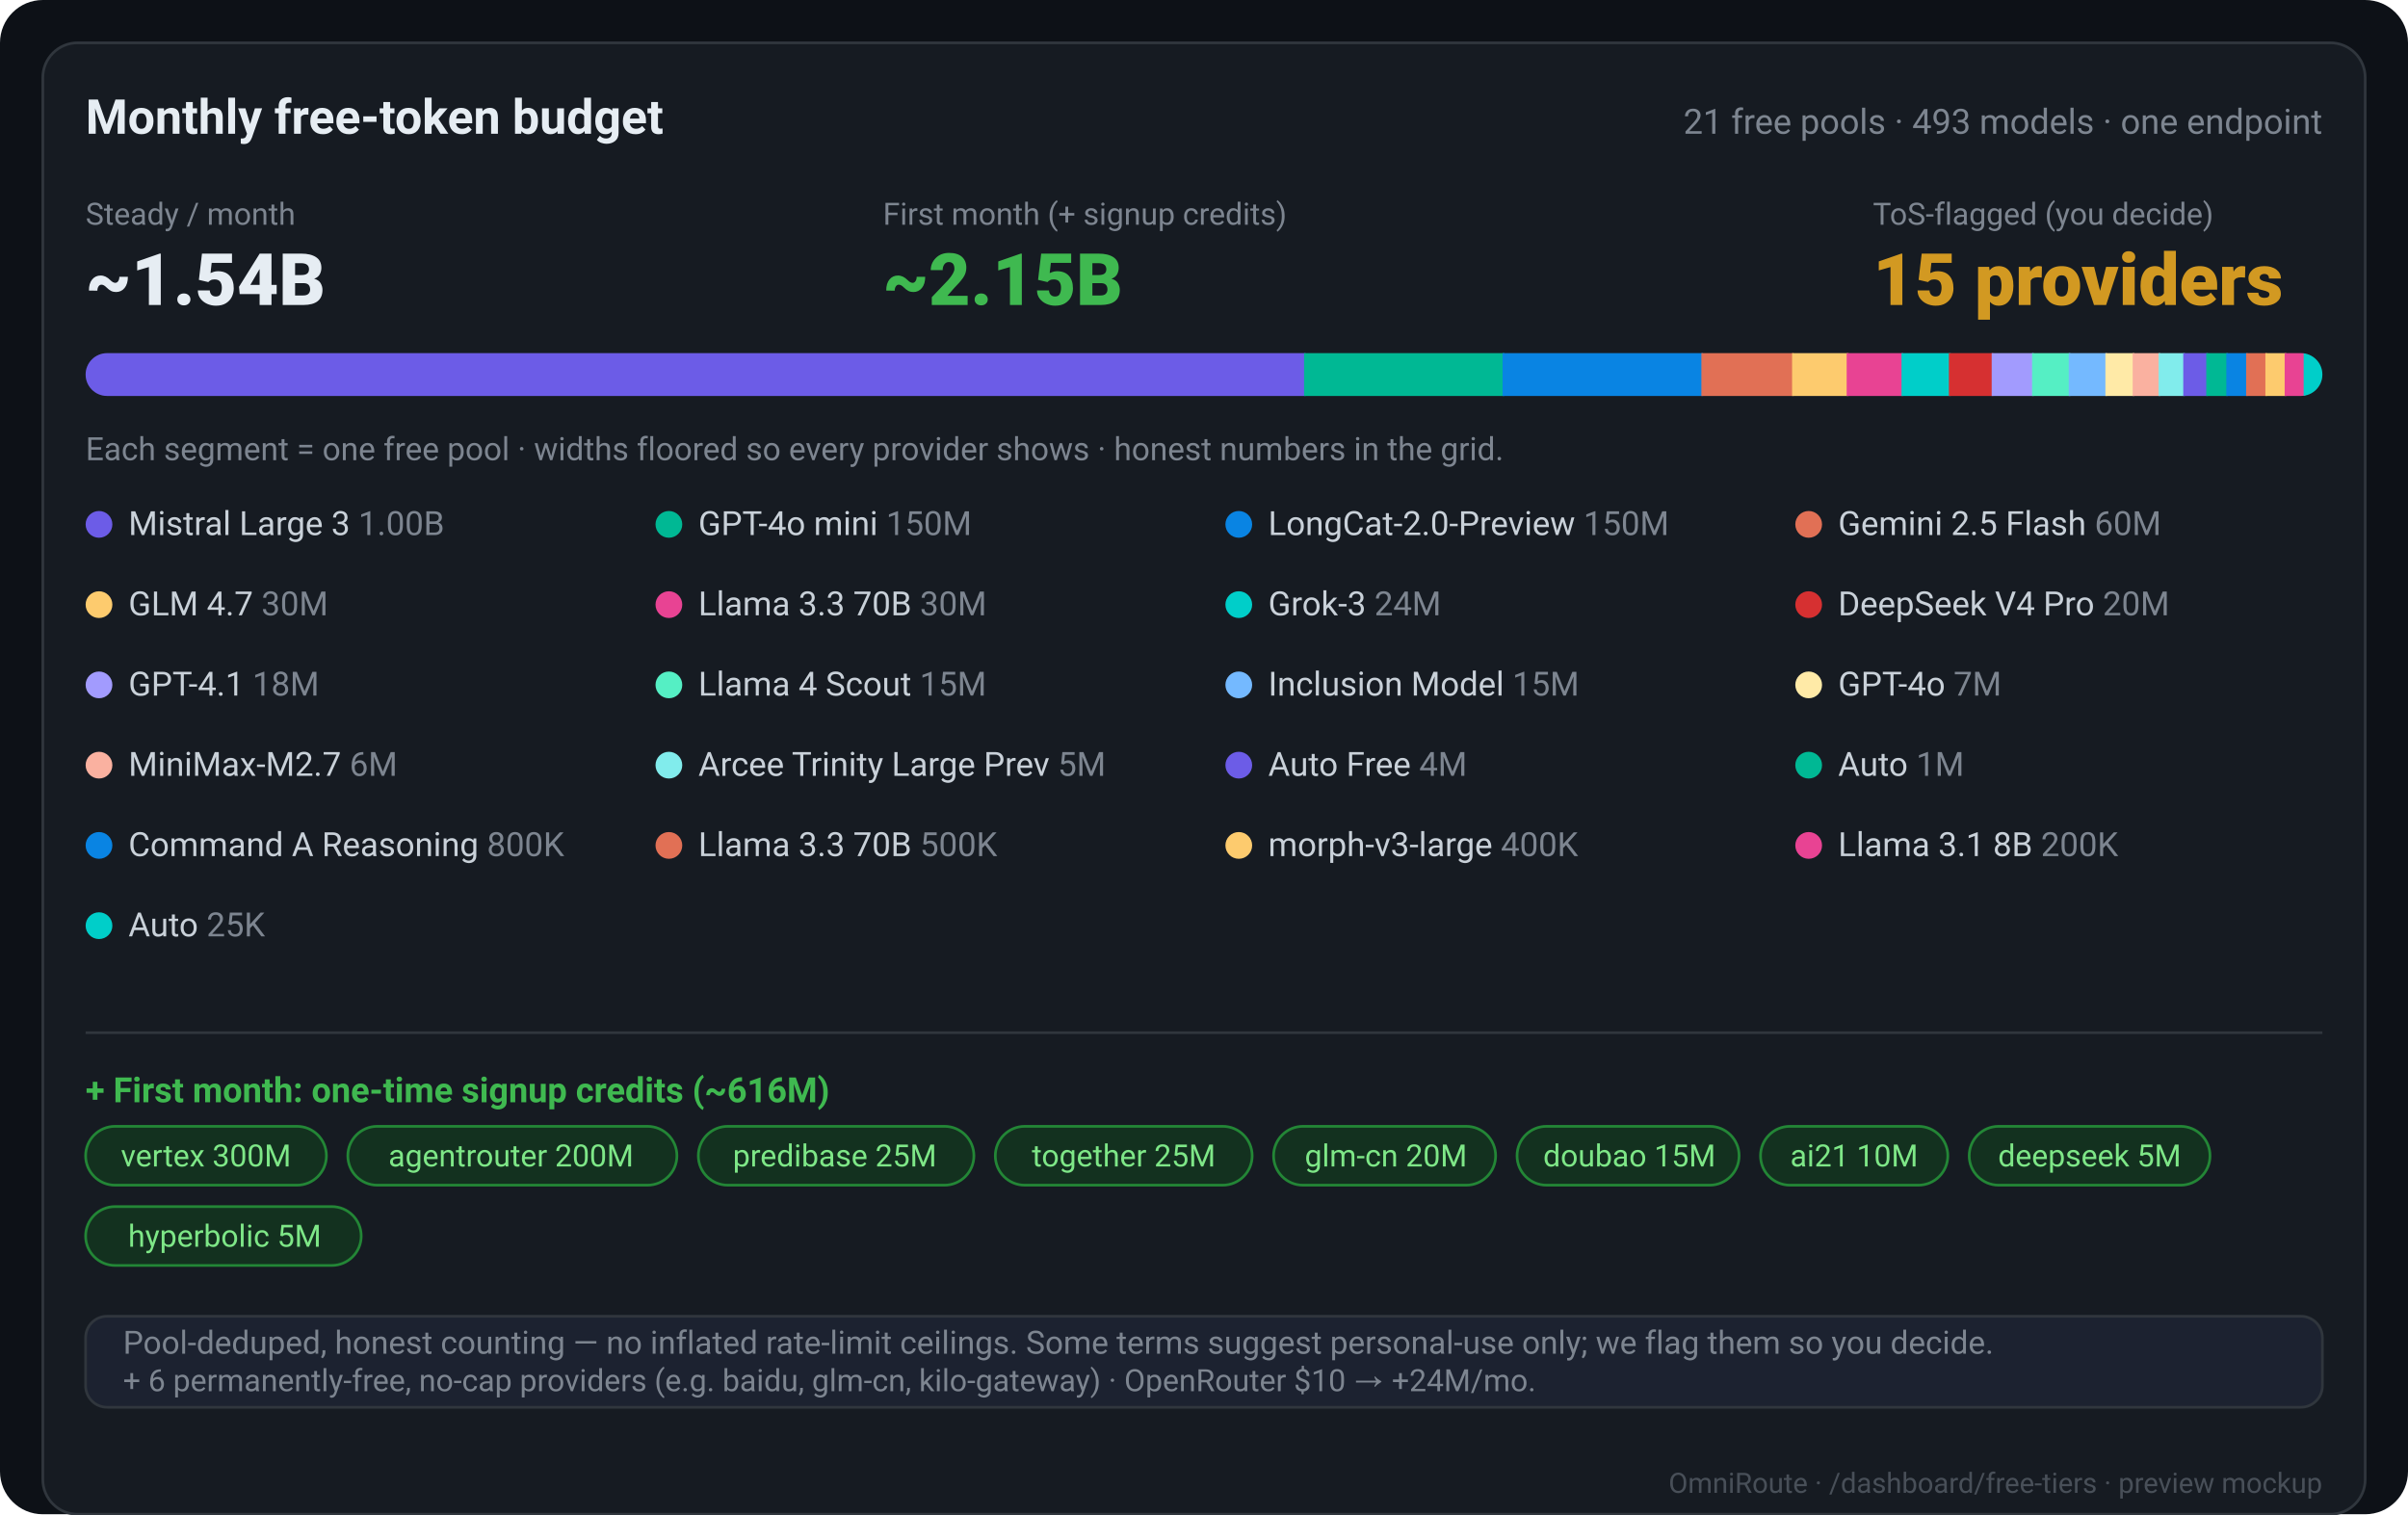
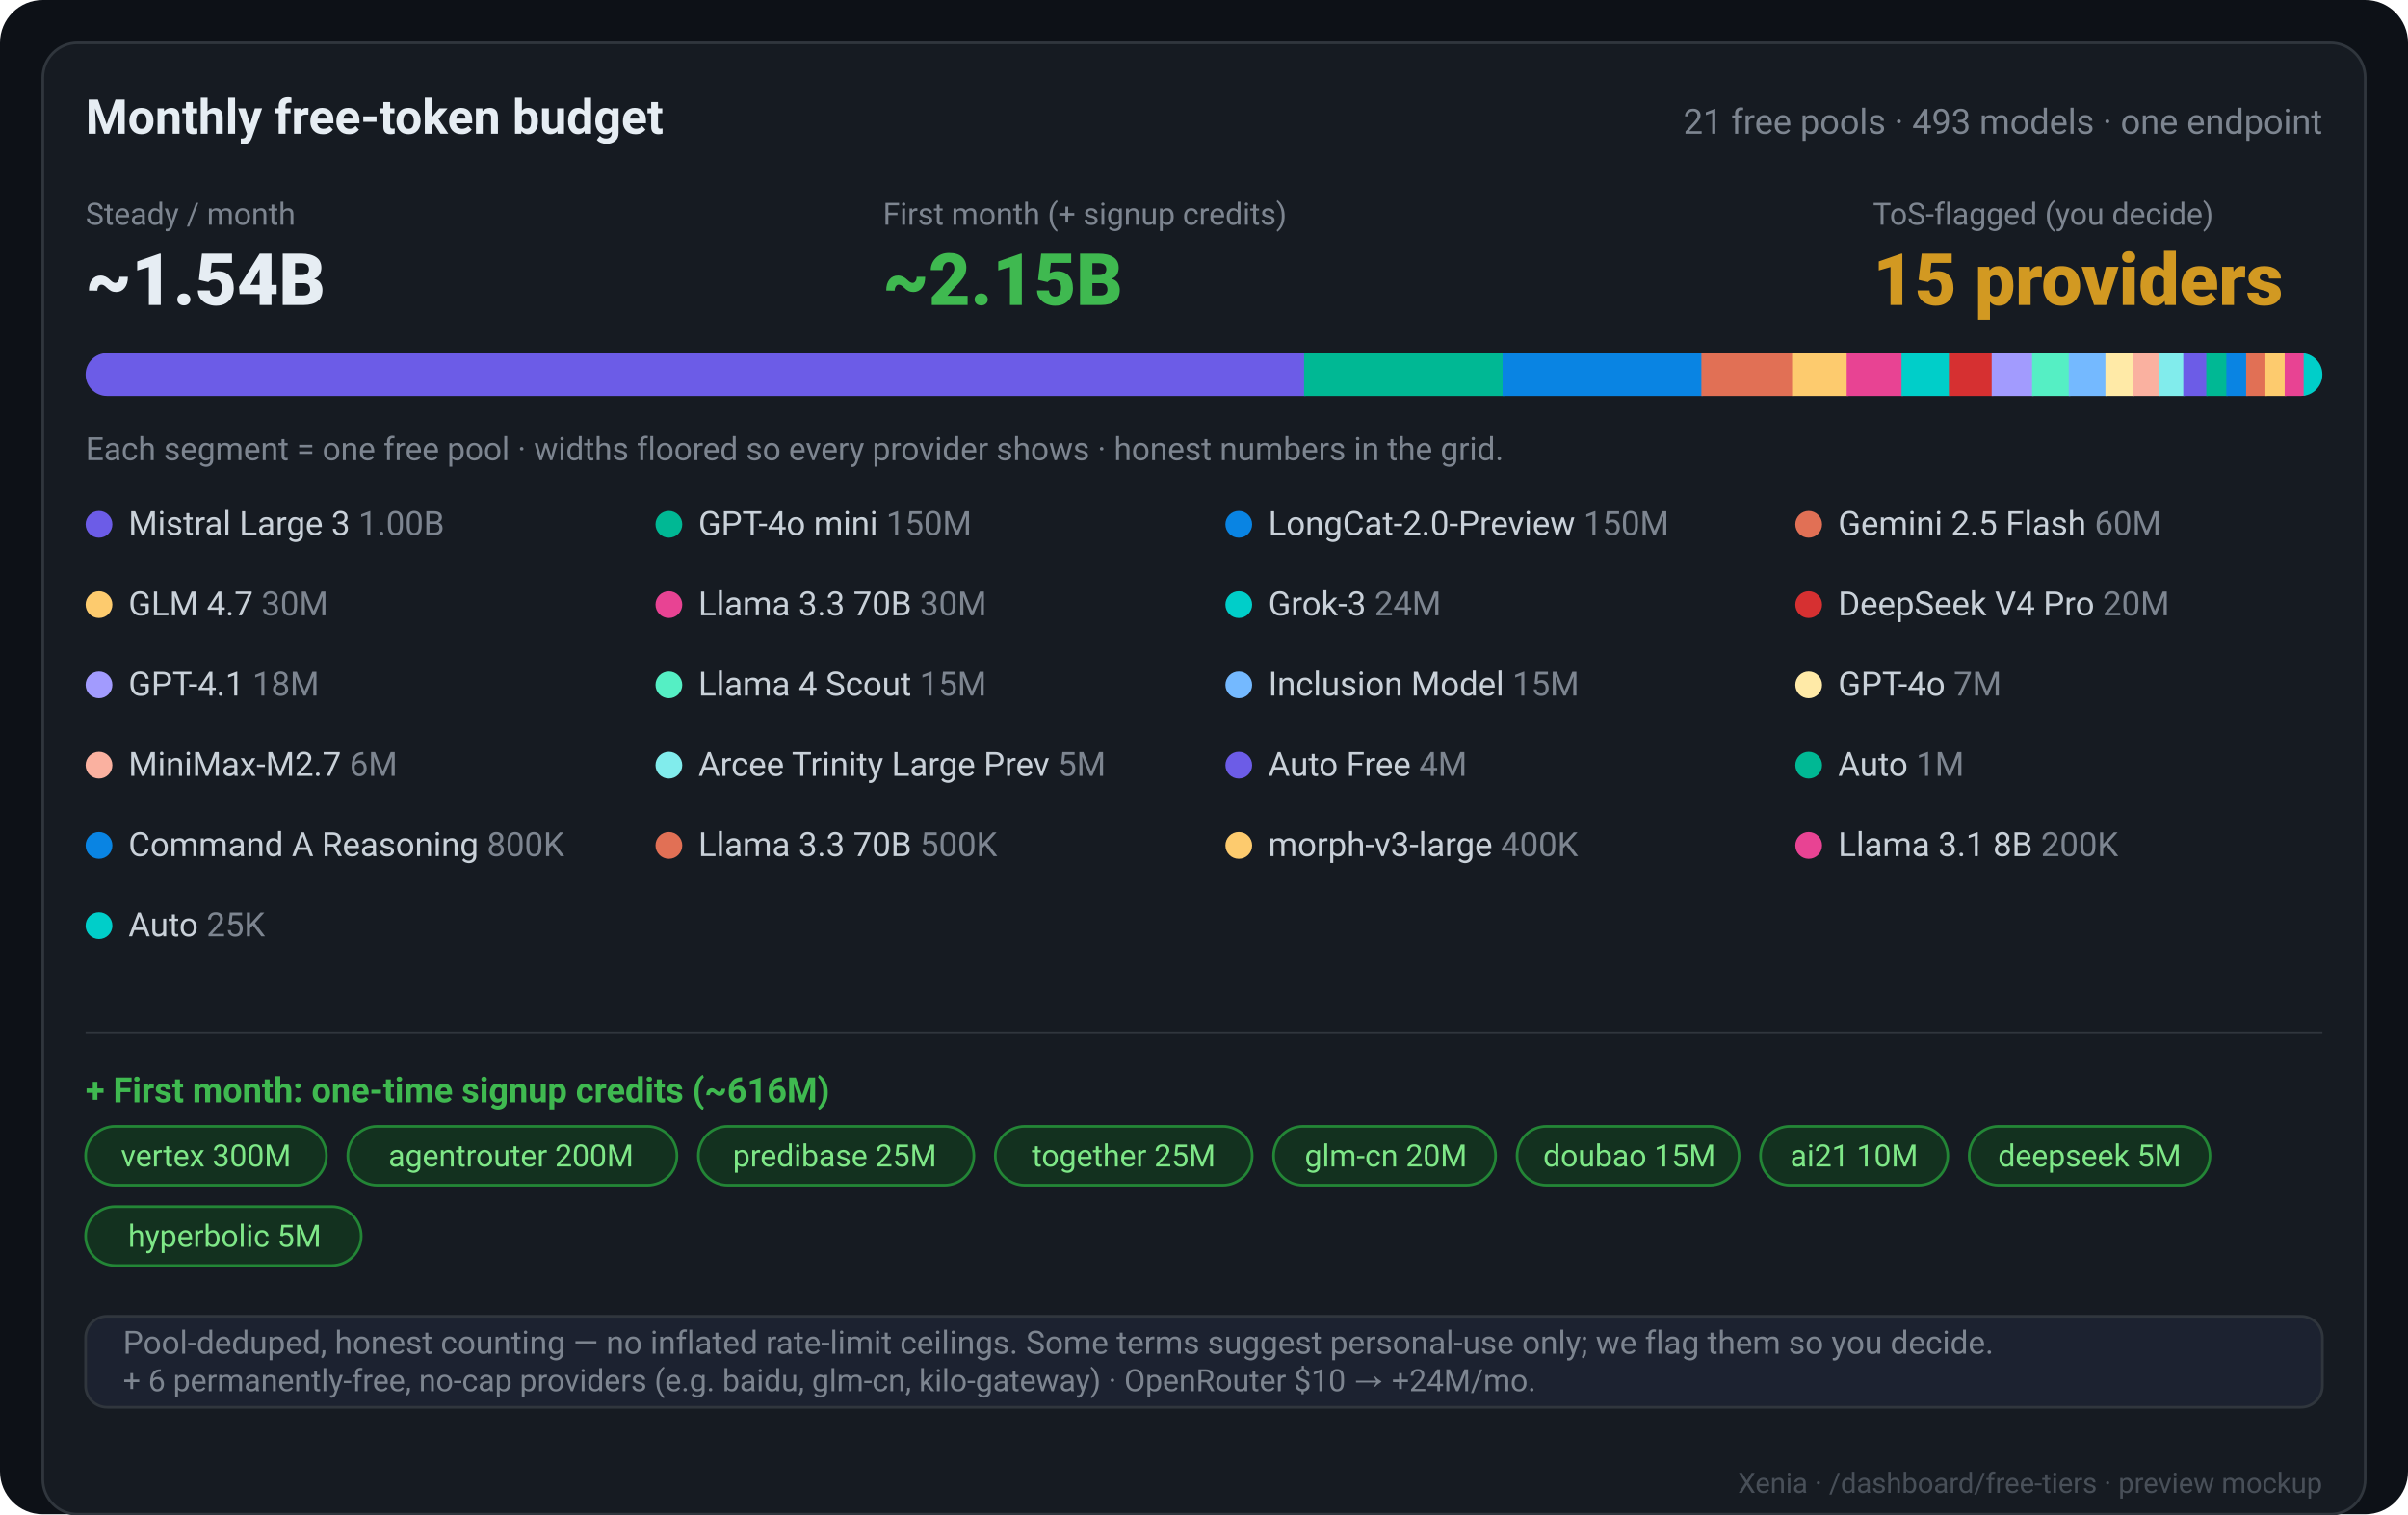
<svg xmlns="http://www.w3.org/2000/svg" width="900" height="566" viewBox="0 0 900 566" font-family="-apple-system,Segoe UI,Roboto,Helvetica,Arial,sans-serif">
  <rect width="900" height="566" rx="16" fill="#0d1117" />
  <rect x="16" y="16" width="868" height="550" rx="13" fill="#161b22" stroke="#30363d" />
-   <text x="868" y="558" fill="#484f58" font-size="10.5" text-anchor="end">OmniRoute · /dashboard/free-tiers · preview mockup</text>
+   <text x="868" y="558" fill="#484f58" font-size="10.5" text-anchor="end">Xenia · /dashboard/free-tiers · preview mockup</text>
  <text x="32" y="50" fill="#e6edf3" font-size="18" font-weight="700">Monthly free-token budget</text>
  <text x="868" y="50" fill="#7d8590" font-size="13" text-anchor="end">21 free pools · 493 models · one endpoint</text>
  <text x="32" y="84" fill="#7d8590" font-size="11.5">Steady / month</text>
  <text x="32" y="114" fill="#e6edf3" font-size="27" font-weight="800">~1.54B</text>
  <text x="330" y="84" fill="#7d8590" font-size="11.5">First month (+ signup credits)</text>
  <text x="330" y="114" fill="#3fb950" font-size="27" font-weight="800">~2.15B</text>
  <text x="700" y="84" fill="#7d8590" font-size="11.5">ToS-flagged (you decide)</text>
  <text x="700" y="114" fill="#d29922" font-size="27" font-weight="800">15 providers</text>
  <clipPath id="bar">
    <rect x="32" y="132" width="836" height="16" rx="8" />
  </clipPath>
  <g clip-path="url(#bar)">
    <rect x="32" y="132" width="836" height="16" fill="#21262d" />
    <rect x="32.0" y="132" width="456.0" height="16" fill="#6c5ce7" />
    <rect x="487.4" y="132" width="74.9" height="16" fill="#00b894" />
    <rect x="561.6" y="132" width="74.9" height="16" fill="#0984e3" />
    <rect x="635.9" y="132" width="34.5" height="16" fill="#e17055" />
    <rect x="669.8" y="132" width="21.1" height="16" fill="#fdcb6e" />
    <rect x="690.2" y="132" width="21.1" height="16" fill="#e84393" />
    <rect x="710.7" y="132" width="18.4" height="16" fill="#00cec9" />
    <rect x="728.4" y="132" width="16.6" height="16" fill="#d63031" />
    <rect x="744.4" y="132" width="15.7" height="16" fill="#a29bfe" />
    <rect x="759.5" y="132" width="14.3" height="16" fill="#55efc4" />
    <rect x="773.2" y="132" width="14.3" height="16" fill="#74b9ff" />
    <rect x="786.9" y="132" width="10.8" height="16" fill="#ffeaa7" />
    <rect x="797.1" y="132" width="10.3" height="16" fill="#fab1a0" />
    <rect x="806.8" y="132" width="9.8" height="16" fill="#81ecec" />
    <rect x="816.0" y="132" width="9.2" height="16" fill="#6c5ce7" />
    <rect x="824.6" y="132" width="8.1" height="16" fill="#00b894" />
    <rect x="832.1" y="132" width="8.0" height="16" fill="#0984e3" />
    <rect x="839.5" y="132" width="7.8" height="16" fill="#e17055" />
    <rect x="846.7" y="132" width="7.8" height="16" fill="#fdcb6e" />
    <rect x="853.9" y="132" width="7.7" height="16" fill="#e84393" />
    <rect x="861.0" y="132" width="7.6" height="16" fill="#00cec9" />
  </g>
  <text x="32" y="172" fill="#7d8590" font-size="12">Each segment = one free pool · widths floored so every provider shows · honest numbers in the grid.</text>
  <circle cx="37" cy="196" r="5" fill="#6c5ce7" />
  <text x="48" y="200" fill="#c9d1d9" font-size="12.5">Mistral Large 3 <tspan fill="#7d8590">1.00B</tspan>
  </text>
  <circle cx="250" cy="196" r="5" fill="#00b894" />
  <text x="261" y="200" fill="#c9d1d9" font-size="12.5">GPT-4o mini <tspan fill="#7d8590">150M</tspan>
  </text>
  <circle cx="463" cy="196" r="5" fill="#0984e3" />
  <text x="474" y="200" fill="#c9d1d9" font-size="12.5">LongCat-2.0-Preview <tspan fill="#7d8590">150M</tspan>
  </text>
  <circle cx="676" cy="196" r="5" fill="#e17055" />
  <text x="687" y="200" fill="#c9d1d9" font-size="12.5">Gemini 2.5 Flash <tspan fill="#7d8590">60M</tspan>
  </text>
  <circle cx="37" cy="226" r="5" fill="#fdcb6e" />
  <text x="48" y="230" fill="#c9d1d9" font-size="12.5">GLM 4.7 <tspan fill="#7d8590">30M</tspan>
  </text>
  <circle cx="250" cy="226" r="5" fill="#e84393" />
  <text x="261" y="230" fill="#c9d1d9" font-size="12.5">Llama 3.3 70B <tspan fill="#7d8590">30M</tspan>
  </text>
  <circle cx="463" cy="226" r="5" fill="#00cec9" />
  <text x="474" y="230" fill="#c9d1d9" font-size="12.5">Grok-3 <tspan fill="#7d8590">24M</tspan>
  </text>
  <circle cx="676" cy="226" r="5" fill="#d63031" />
  <text x="687" y="230" fill="#c9d1d9" font-size="12.5">DeepSeek V4 Pro <tspan fill="#7d8590">20M</tspan>
  </text>
  <circle cx="37" cy="256" r="5" fill="#a29bfe" />
  <text x="48" y="260" fill="#c9d1d9" font-size="12.5">GPT-4.1 <tspan fill="#7d8590">18M</tspan>
  </text>
  <circle cx="250" cy="256" r="5" fill="#55efc4" />
  <text x="261" y="260" fill="#c9d1d9" font-size="12.5">Llama 4 Scout <tspan fill="#7d8590">15M</tspan>
  </text>
  <circle cx="463" cy="256" r="5" fill="#74b9ff" />
  <text x="474" y="260" fill="#c9d1d9" font-size="12.5">Inclusion Model <tspan fill="#7d8590">15M</tspan>
  </text>
  <circle cx="676" cy="256" r="5" fill="#ffeaa7" />
  <text x="687" y="260" fill="#c9d1d9" font-size="12.5">GPT-4o <tspan fill="#7d8590">7M</tspan>
  </text>
  <circle cx="37" cy="286" r="5" fill="#fab1a0" />
  <text x="48" y="290" fill="#c9d1d9" font-size="12.5">MiniMax-M2.7 <tspan fill="#7d8590">6M</tspan>
  </text>
  <circle cx="250" cy="286" r="5" fill="#81ecec" />
  <text x="261" y="290" fill="#c9d1d9" font-size="12.5">Arcee Trinity Large Prev <tspan fill="#7d8590">5M</tspan>
  </text>
  <circle cx="463" cy="286" r="5" fill="#6c5ce7" />
  <text x="474" y="290" fill="#c9d1d9" font-size="12.5">Auto Free <tspan fill="#7d8590">4M</tspan>
  </text>
  <circle cx="676" cy="286" r="5" fill="#00b894" />
  <text x="687" y="290" fill="#c9d1d9" font-size="12.5">Auto <tspan fill="#7d8590">1M</tspan>
  </text>
  <circle cx="37" cy="316" r="5" fill="#0984e3" />
  <text x="48" y="320" fill="#c9d1d9" font-size="12.5">Command A Reasoning <tspan fill="#7d8590">800K</tspan>
  </text>
  <circle cx="250" cy="316" r="5" fill="#e17055" />
  <text x="261" y="320" fill="#c9d1d9" font-size="12.5">Llama 3.3 70B <tspan fill="#7d8590">500K</tspan>
  </text>
  <circle cx="463" cy="316" r="5" fill="#fdcb6e" />
  <text x="474" y="320" fill="#c9d1d9" font-size="12.5">morph-v3-large <tspan fill="#7d8590">400K</tspan>
  </text>
  <circle cx="676" cy="316" r="5" fill="#e84393" />
  <text x="687" y="320" fill="#c9d1d9" font-size="12.5">Llama 3.1 8B <tspan fill="#7d8590">200K</tspan>
  </text>
  <circle cx="37" cy="346" r="5" fill="#00cec9" />
  <text x="48" y="350" fill="#c9d1d9" font-size="12.5">Auto <tspan fill="#7d8590">25K</tspan>
  </text>
  <line x1="32" y1="386" x2="868" y2="386" stroke="#30363d" />
  <text x="32" y="412" fill="#3fb950" font-size="13" font-weight="700">+ First month: one-time signup credits (~616M)</text>
  <rect x="32" y="421" width="90" height="22" rx="11" fill="#13311f" stroke="#238636" />
  <text x="77" y="436" fill="#7ee787" font-size="11.5" text-anchor="middle">vertex 300M</text>
  <rect x="130" y="421" width="123" height="22" rx="11" fill="#13311f" stroke="#238636" />
  <text x="191" y="436" fill="#7ee787" font-size="11.5" text-anchor="middle">agentrouter 200M</text>
  <rect x="261" y="421" width="103" height="22" rx="11" fill="#13311f" stroke="#238636" />
  <text x="312" y="436" fill="#7ee787" font-size="11.5" text-anchor="middle">predibase 25M</text>
  <rect x="372" y="421" width="96" height="22" rx="11" fill="#13311f" stroke="#238636" />
  <text x="420" y="436" fill="#7ee787" font-size="11.5" text-anchor="middle">together 25M</text>
  <rect x="476" y="421" width="83" height="22" rx="11" fill="#13311f" stroke="#238636" />
  <text x="518" y="436" fill="#7ee787" font-size="11.5" text-anchor="middle">glm-cn 20M</text>
  <rect x="567" y="421" width="83" height="22" rx="11" fill="#13311f" stroke="#238636" />
  <text x="609" y="436" fill="#7ee787" font-size="11.5" text-anchor="middle">doubao 15M</text>
  <rect x="658" y="421" width="70" height="22" rx="11" fill="#13311f" stroke="#238636" />
  <text x="693" y="436" fill="#7ee787" font-size="11.5" text-anchor="middle">ai21 10M</text>
  <rect x="736" y="421" width="90" height="22" rx="11" fill="#13311f" stroke="#238636" />
  <text x="781" y="436" fill="#7ee787" font-size="11.5" text-anchor="middle">deepseek 5M</text>
  <rect x="32" y="451" width="103" height="22" rx="11" fill="#13311f" stroke="#238636" />
  <text x="84" y="466" fill="#7ee787" font-size="11.5" text-anchor="middle">hyperbolic 5M</text>
  <rect x="32" y="492" width="836" height="34" rx="8" fill="#1c2230" stroke="#30363d" />
  <text x="46" y="506" fill="#7d8590" font-size="12">Pool-deduped, honest counting — no inflated rate-limit ceilings. Some terms suggest personal-use only; we flag them so you decide.</text>
  <text x="46" y="520" fill="#7d8590" font-size="11.5">+ 6 permanently-free, no-cap providers (e.g. baidu, glm-cn, kilo-gateway) · OpenRouter $10 → +24M/mo.</text>
</svg>
